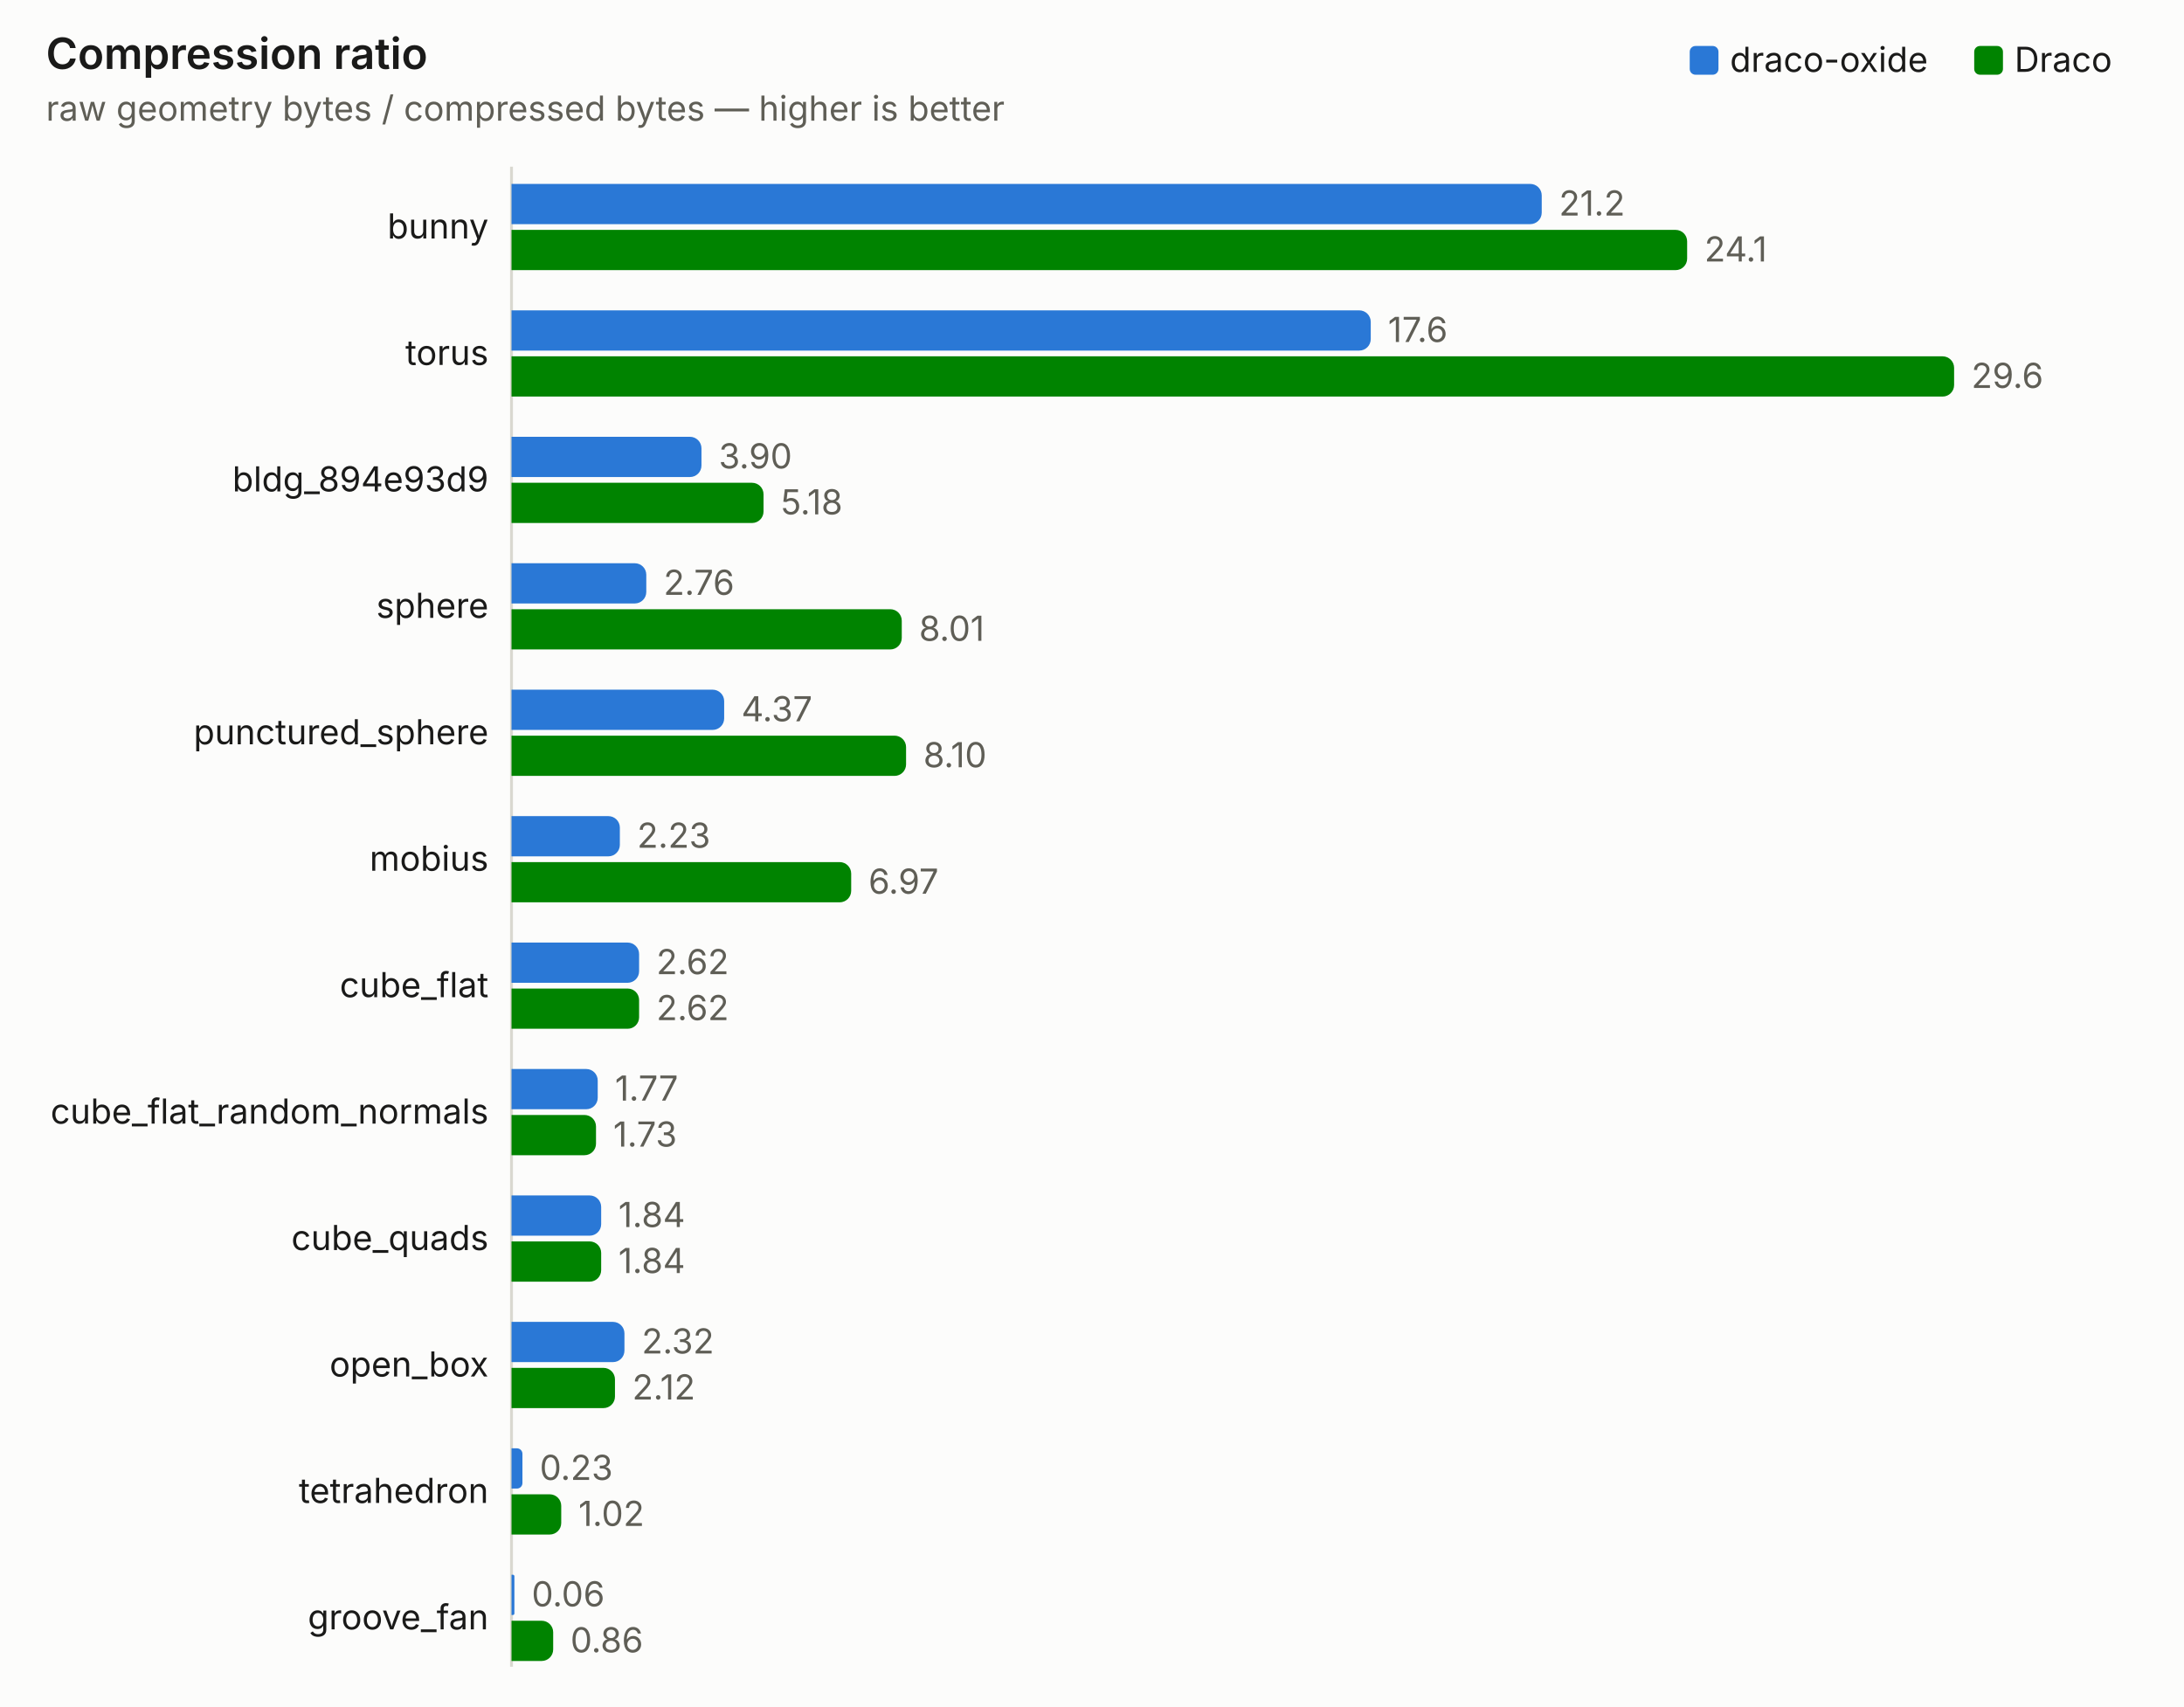
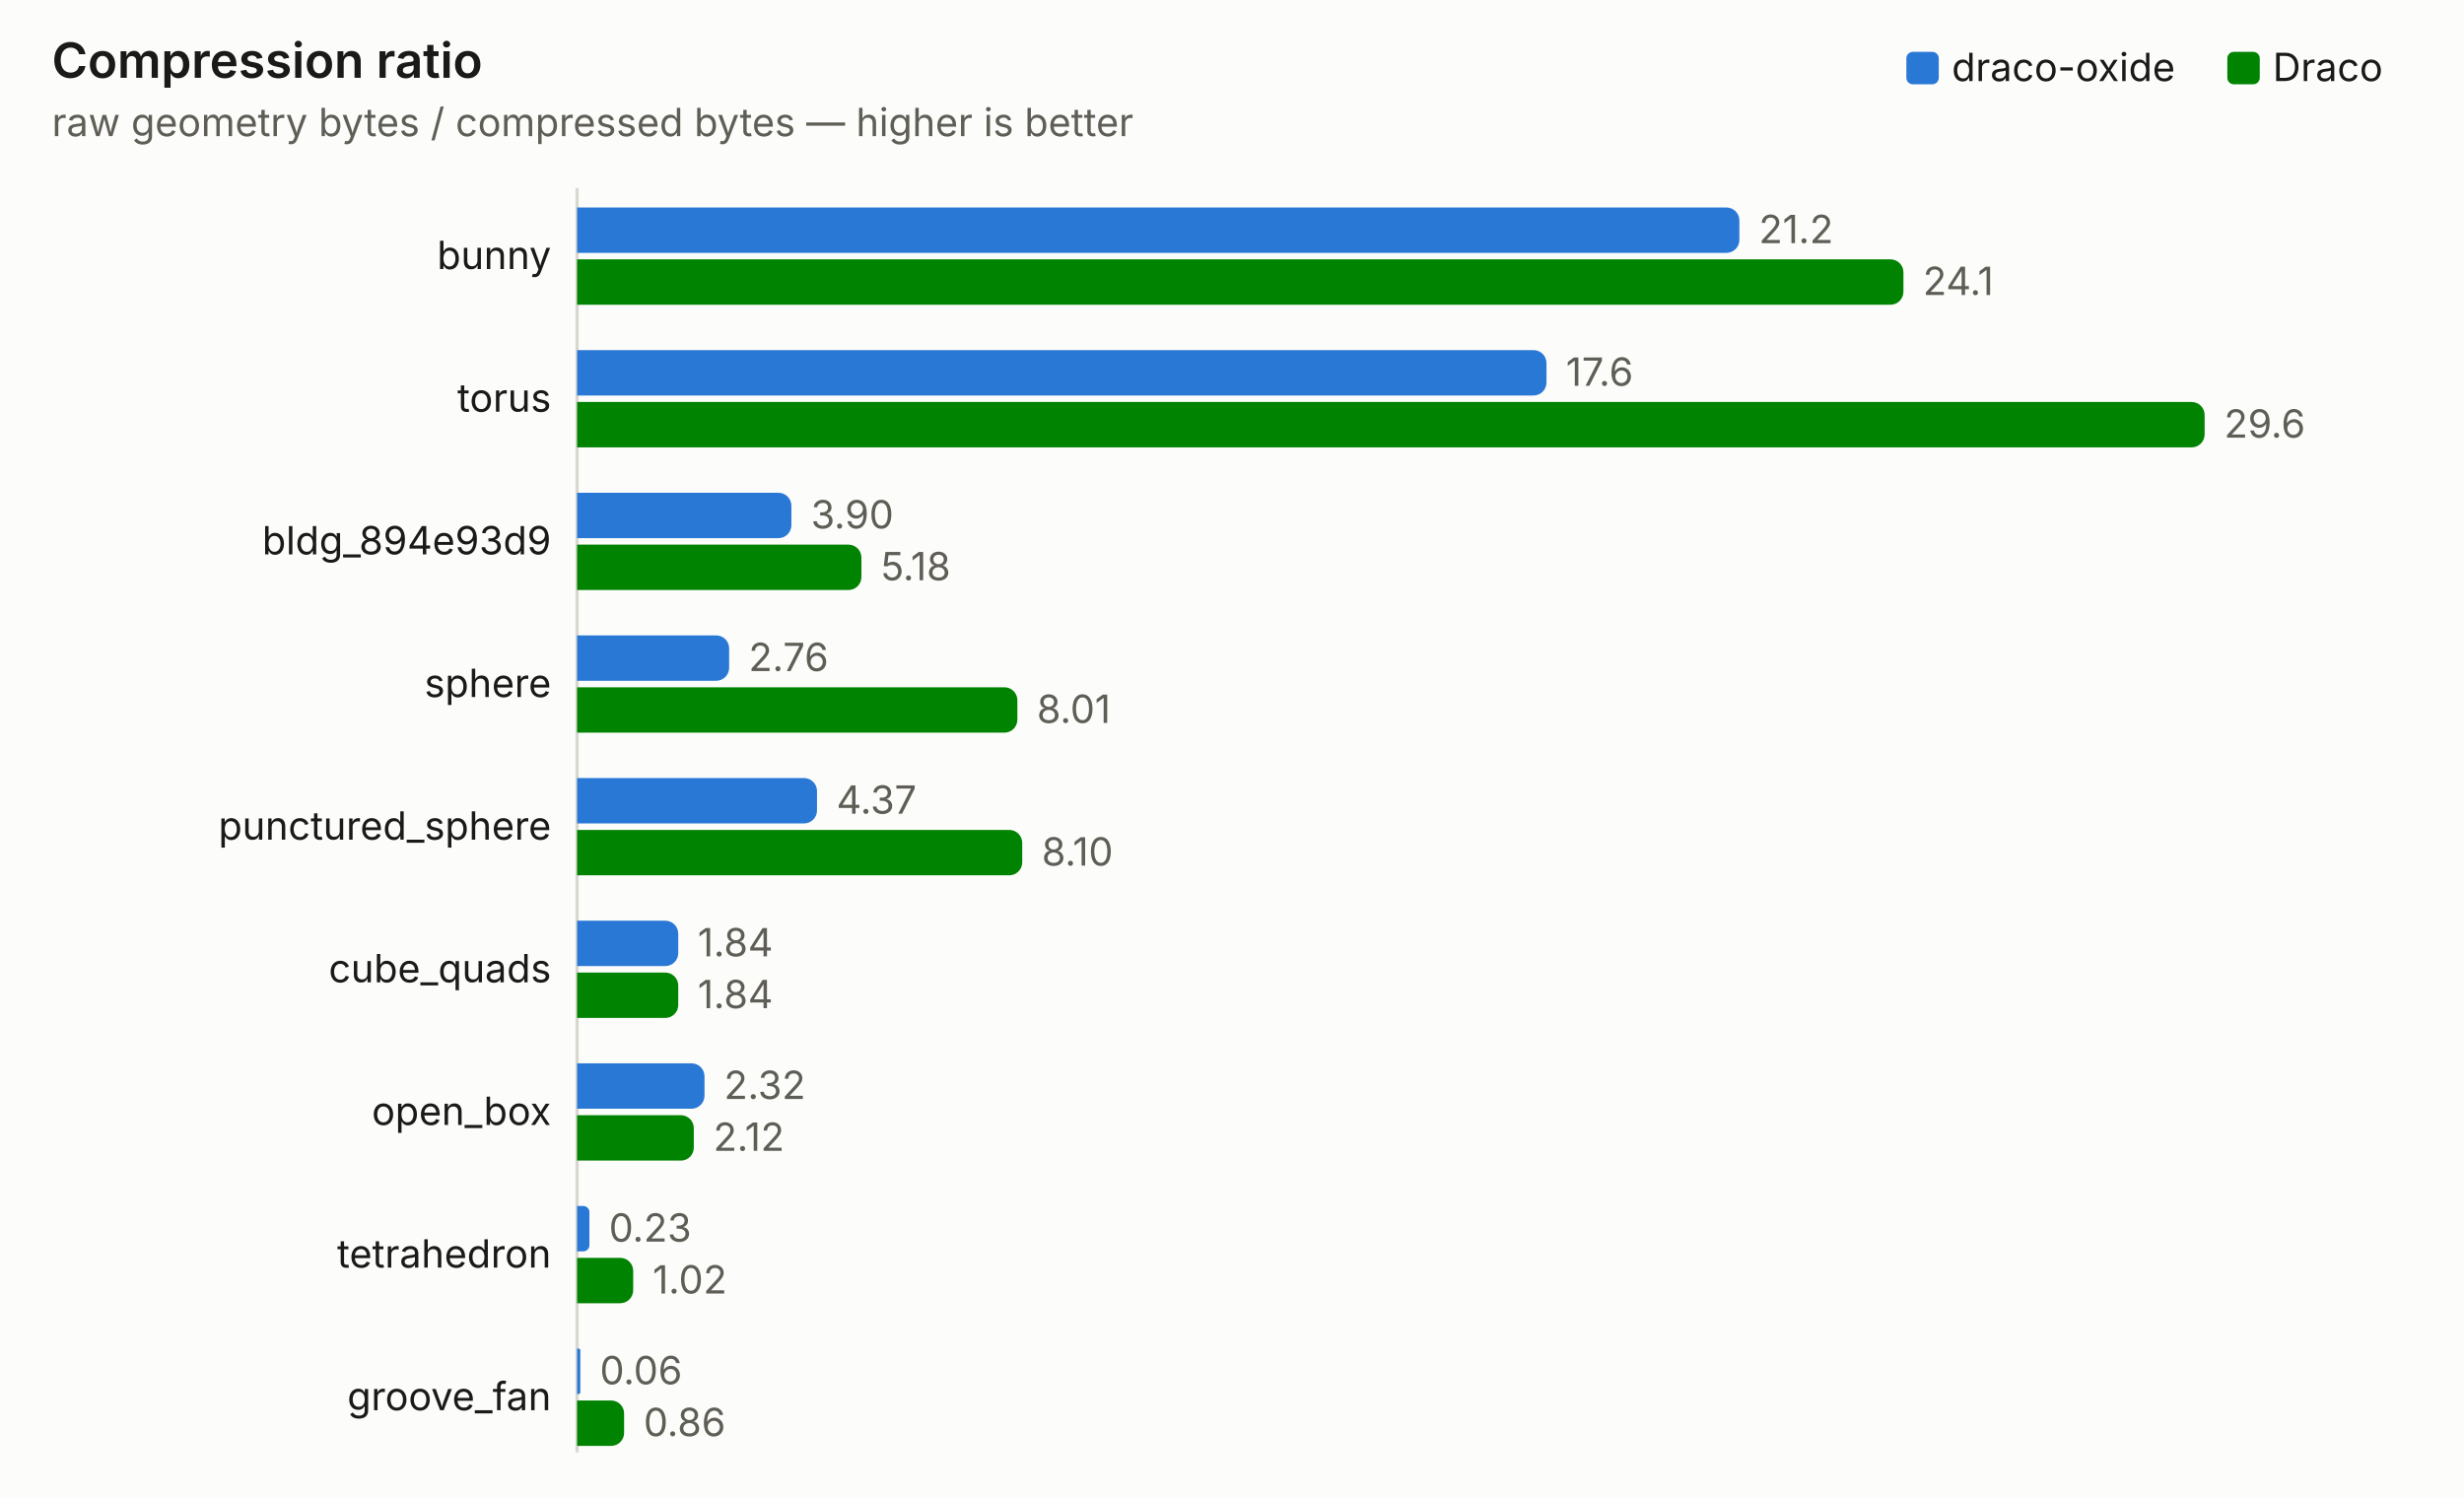
- <svg xmlns="http://www.w3.org/2000/svg" width="760" height="594" viewBox="0 0 760 594" font-family="system-ui, -apple-system, 'Segoe UI', sans-serif" font-size="12">
-   <rect width="760" height="594" fill="#fcfcfb" />
+ <svg xmlns="http://www.w3.org/2000/svg" width="760" height="462" viewBox="0 0 760 462" font-family="system-ui, -apple-system, 'Segoe UI', sans-serif" font-size="12">
+   <rect width="760" height="462" fill="#fcfcfb" />
  <text x="16" y="24" font-size="15" font-weight="600" fill="#1a1a19">Compression ratio</text>
  <text x="16" y="42" fill="#5f5e56">raw geometry bytes / compressed bytes — higher is better</text>
  <rect x="588.0" y="16" width="10" height="10" rx="2" fill="#2a78d6" />
  <text x="602.0" y="25" fill="#1a1a19">draco-oxide</text>
  <rect x="687.0" y="16" width="10" height="10" rx="2" fill="#008300" />
  <text x="701.0" y="25" fill="#1a1a19">Draco</text>
-   <line x1="178" y1="58.0" x2="178" y2="580.0" stroke="#d9d8d0" stroke-width="1" />
+   <line x1="178" y1="58.0" x2="178" y2="448.0" stroke="#d9d8d0" stroke-width="1" />
  <text x="170.0" y="83.0" text-anchor="end" fill="#1a1a19">bunny</text>
  <path d="M178.0 64.0 h354.5 a4.0 4.0 0 0 1 4.0 4.0 v6.0 a4.0 4.0 0 0 1 -4.0 4.0 h-354.5 Z" fill="#2a78d6" />
  <text x="542.5" y="75.0" fill="#5f5e56">21.2</text>
  <path d="M178.0 80.0 h405.1 a4.0 4.0 0 0 1 4.0 4.0 v6.0 a4.0 4.0 0 0 1 -4.0 4.0 h-405.1 Z" fill="#008300" />
  <text x="593.1" y="91.0" fill="#5f5e56">24.1</text>
  <text x="170.0" y="127.0" text-anchor="end" fill="#1a1a19">torus</text>
  <path d="M178.0 108.0 h295.0 a4.0 4.0 0 0 1 4.0 4.0 v6.0 a4.0 4.0 0 0 1 -4.0 4.0 h-295.0 Z" fill="#2a78d6" />
  <text x="483.0" y="119.0" fill="#5f5e56">17.6</text>
  <path d="M178.0 124.0 h498.0 a4.0 4.0 0 0 1 4.0 4.0 v6.0 a4.0 4.0 0 0 1 -4.0 4.0 h-498.0 Z" fill="#008300" />
  <text x="686.0" y="135.0" fill="#5f5e56">29.6</text>
  <text x="170.0" y="171.0" text-anchor="end" fill="#1a1a19">bldg_894e93d9</text>
  <path d="M178.0 152.0 h62.1 a4.0 4.0 0 0 1 4.0 4.0 v6.0 a4.0 4.0 0 0 1 -4.0 4.0 h-62.1 Z" fill="#2a78d6" />
  <text x="250.1" y="163.0" fill="#5f5e56">3.90</text>
  <path d="M178.0 168.0 h83.7 a4.0 4.0 0 0 1 4.0 4.0 v6.0 a4.0 4.0 0 0 1 -4.0 4.0 h-83.7 Z" fill="#008300" />
  <text x="271.7" y="179.0" fill="#5f5e56">5.18</text>
  <text x="170.0" y="215.0" text-anchor="end" fill="#1a1a19">sphere</text>
  <path d="M178.0 196.0 h42.9 a4.0 4.0 0 0 1 4.0 4.0 v6.0 a4.0 4.0 0 0 1 -4.0 4.0 h-42.9 Z" fill="#2a78d6" />
  <text x="230.9" y="207.0" fill="#5f5e56">2.76</text>
  <path d="M178.0 212.0 h131.8 a4.0 4.0 0 0 1 4.0 4.0 v6.0 a4.0 4.0 0 0 1 -4.0 4.0 h-131.8 Z" fill="#008300" />
  <text x="319.8" y="223.0" fill="#5f5e56">8.01</text>
  <text x="170.0" y="259.0" text-anchor="end" fill="#1a1a19">punctured_sphere</text>
  <path d="M178.0 240.0 h70.0 a4.0 4.0 0 0 1 4.0 4.0 v6.0 a4.0 4.0 0 0 1 -4.0 4.0 h-70.0 Z" fill="#2a78d6" />
  <text x="258.0" y="251.0" fill="#5f5e56">4.37</text>
  <path d="M178.0 256.0 h133.3 a4.0 4.0 0 0 1 4.0 4.0 v6.0 a4.0 4.0 0 0 1 -4.0 4.0 h-133.3 Z" fill="#008300" />
  <text x="321.3" y="267.0" fill="#5f5e56">8.10</text>
-   <text x="170.0" y="303.0" text-anchor="end" fill="#1a1a19">mobius</text>
-   <path d="M178.0 284.0 h33.7 a4.0 4.0 0 0 1 4.0 4.0 v6.0 a4.0 4.0 0 0 1 -4.0 4.0 h-33.7 Z" fill="#2a78d6" />
-   <text x="221.7" y="295.0" fill="#5f5e56">2.23</text>
-   <path d="M178.0 300.0 h114.2 a4.0 4.0 0 0 1 4.0 4.0 v6.0 a4.0 4.0 0 0 1 -4.0 4.0 h-114.2 Z" fill="#008300" />
-   <text x="302.2" y="311.0" fill="#5f5e56">6.97</text>
-   <text x="170.0" y="347.0" text-anchor="end" fill="#1a1a19">cube_flat</text>
-   <path d="M178.0 328.0 h40.4 a4.0 4.0 0 0 1 4.0 4.0 v6.0 a4.0 4.0 0 0 1 -4.0 4.0 h-40.4 Z" fill="#2a78d6" />
-   <text x="228.4" y="339.0" fill="#5f5e56">2.62</text>
-   <path d="M178.0 344.0 h40.4 a4.0 4.0 0 0 1 4.0 4.0 v6.0 a4.0 4.0 0 0 1 -4.0 4.0 h-40.4 Z" fill="#008300" />
-   <text x="228.4" y="355.0" fill="#5f5e56">2.62</text>
-   <text x="170.0" y="391.0" text-anchor="end" fill="#1a1a19">cube_flat_random_normals</text>
-   <path d="M178.0 372.0 h26.0 a4.0 4.0 0 0 1 4.0 4.0 v6.0 a4.0 4.0 0 0 1 -4.0 4.0 h-26.0 Z" fill="#2a78d6" />
-   <text x="214.0" y="383.0" fill="#5f5e56">1.77</text>
-   <path d="M178.0 388.0 h25.4 a4.0 4.0 0 0 1 4.0 4.0 v6.0 a4.0 4.0 0 0 1 -4.0 4.0 h-25.4 Z" fill="#008300" />
-   <text x="213.4" y="399.0" fill="#5f5e56">1.73</text>
-   <text x="170.0" y="435.0" text-anchor="end" fill="#1a1a19">cube_quads</text>
-   <path d="M178.0 416.0 h27.2 a4.0 4.0 0 0 1 4.0 4.0 v6.0 a4.0 4.0 0 0 1 -4.0 4.0 h-27.2 Z" fill="#2a78d6" />
-   <text x="215.2" y="427.0" fill="#5f5e56">1.84</text>
-   <path d="M178.0 432.0 h27.2 a4.0 4.0 0 0 1 4.0 4.0 v6.0 a4.0 4.0 0 0 1 -4.0 4.0 h-27.2 Z" fill="#008300" />
-   <text x="215.2" y="443.0" fill="#5f5e56">1.84</text>
-   <text x="170.0" y="479.0" text-anchor="end" fill="#1a1a19">open_box</text>
-   <path d="M178.0 460.0 h35.3 a4.0 4.0 0 0 1 4.0 4.0 v6.0 a4.0 4.0 0 0 1 -4.0 4.0 h-35.3 Z" fill="#2a78d6" />
-   <text x="223.3" y="471.0" fill="#5f5e56">2.32</text>
-   <path d="M178.0 476.0 h32.0 a4.0 4.0 0 0 1 4.0 4.0 v6.0 a4.0 4.0 0 0 1 -4.0 4.0 h-32.0 Z" fill="#008300" />
-   <text x="220.0" y="487.0" fill="#5f5e56">2.12</text>
-   <text x="170.0" y="523.0" text-anchor="end" fill="#1a1a19">tetrahedron</text>
-   <path d="M178.0 504.0 h1.9 a1.9 1.9 0 0 1 1.9 1.9 v10.2 a1.9 1.9 0 0 1 -1.9 1.9 h-1.9 Z" fill="#2a78d6" />
-   <text x="187.8" y="515.0" fill="#5f5e56">0.23</text>
-   <path d="M178.0 520.0 h13.3 a4.0 4.0 0 0 1 4.0 4.0 v6.0 a4.0 4.0 0 0 1 -4.0 4.0 h-13.3 Z" fill="#008300" />
-   <text x="201.3" y="531.0" fill="#5f5e56">1.02</text>
-   <text x="170.0" y="567.0" text-anchor="end" fill="#1a1a19">groove_fan</text>
-   <path d="M178.0 548.0 h0.5 a0.5 0.5 0 0 1 0.5 0.5 v13.0 a0.5 0.5 0 0 1 -0.5 0.5 h-0.5 Z" fill="#2a78d6" />
-   <text x="185.0" y="559.0" fill="#5f5e56">0.06</text>
-   <path d="M178.0 564.0 h10.5 a4.0 4.0 0 0 1 4.0 4.0 v6.0 a4.0 4.0 0 0 1 -4.0 4.0 h-10.5 Z" fill="#008300" />
-   <text x="198.5" y="575.0" fill="#5f5e56">0.86</text>
+   <text x="170.0" y="303.0" text-anchor="end" fill="#1a1a19">cube_quads</text>
+   <path d="M178.0 284.0 h27.2 a4.0 4.0 0 0 1 4.0 4.0 v6.0 a4.0 4.0 0 0 1 -4.0 4.0 h-27.2 Z" fill="#2a78d6" />
+   <text x="215.2" y="295.0" fill="#5f5e56">1.84</text>
+   <path d="M178.0 300.0 h27.2 a4.0 4.0 0 0 1 4.0 4.0 v6.0 a4.0 4.0 0 0 1 -4.0 4.0 h-27.2 Z" fill="#008300" />
+   <text x="215.2" y="311.0" fill="#5f5e56">1.84</text>
+   <text x="170.0" y="347.0" text-anchor="end" fill="#1a1a19">open_box</text>
+   <path d="M178.0 328.0 h35.3 a4.0 4.0 0 0 1 4.0 4.0 v6.0 a4.0 4.0 0 0 1 -4.0 4.0 h-35.3 Z" fill="#2a78d6" />
+   <text x="223.3" y="339.0" fill="#5f5e56">2.32</text>
+   <path d="M178.0 344.0 h32.0 a4.0 4.0 0 0 1 4.0 4.0 v6.0 a4.0 4.0 0 0 1 -4.0 4.0 h-32.0 Z" fill="#008300" />
+   <text x="220.0" y="355.0" fill="#5f5e56">2.12</text>
+   <text x="170.0" y="391.0" text-anchor="end" fill="#1a1a19">tetrahedron</text>
+   <path d="M178.0 372.0 h1.9 a1.9 1.9 0 0 1 1.9 1.9 v10.2 a1.9 1.9 0 0 1 -1.9 1.9 h-1.9 Z" fill="#2a78d6" />
+   <text x="187.8" y="383.0" fill="#5f5e56">0.23</text>
+   <path d="M178.0 388.0 h13.3 a4.0 4.0 0 0 1 4.0 4.0 v6.0 a4.0 4.0 0 0 1 -4.0 4.0 h-13.3 Z" fill="#008300" />
+   <text x="201.3" y="399.0" fill="#5f5e56">1.02</text>
+   <text x="170.0" y="435.0" text-anchor="end" fill="#1a1a19">groove_fan</text>
+   <path d="M178.0 416.0 h0.5 a0.5 0.5 0 0 1 0.5 0.5 v13.0 a0.5 0.5 0 0 1 -0.5 0.5 h-0.5 Z" fill="#2a78d6" />
+   <text x="185.0" y="427.0" fill="#5f5e56">0.06</text>
+   <path d="M178.0 432.0 h10.5 a4.0 4.0 0 0 1 4.0 4.0 v6.0 a4.0 4.0 0 0 1 -4.0 4.0 h-10.5 Z" fill="#008300" />
+   <text x="198.5" y="443.0" fill="#5f5e56">0.86</text>
</svg>
